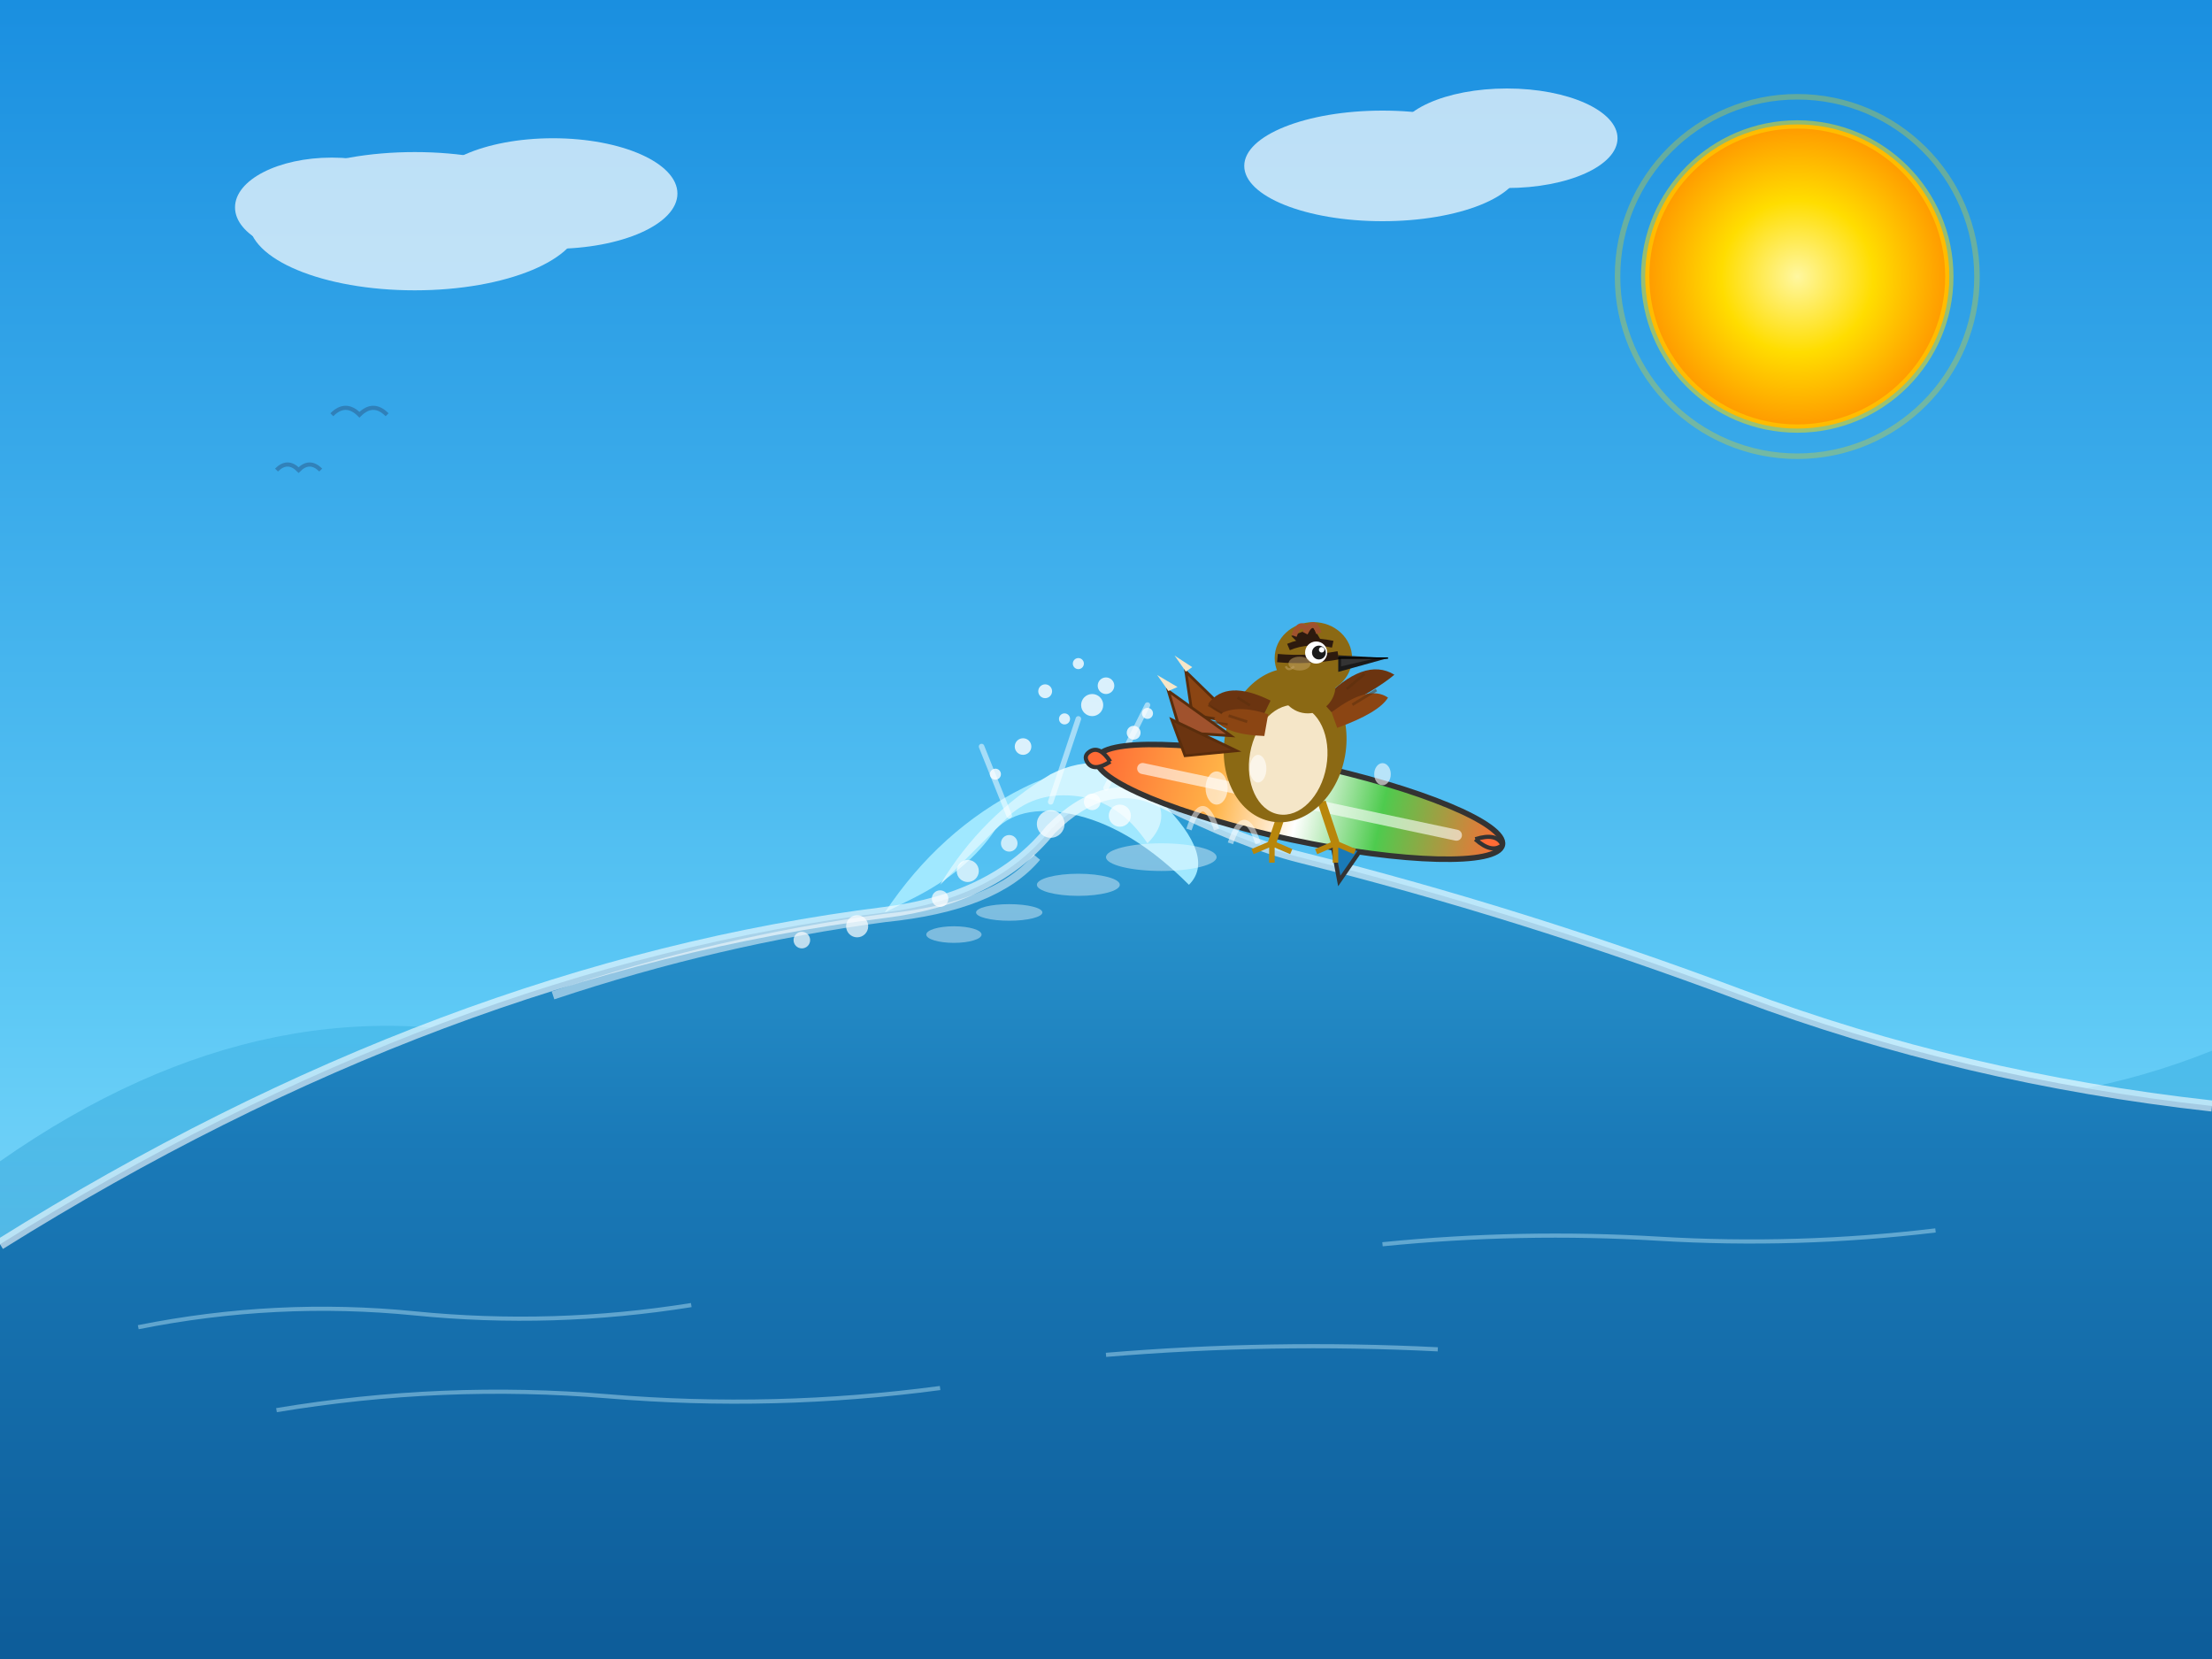
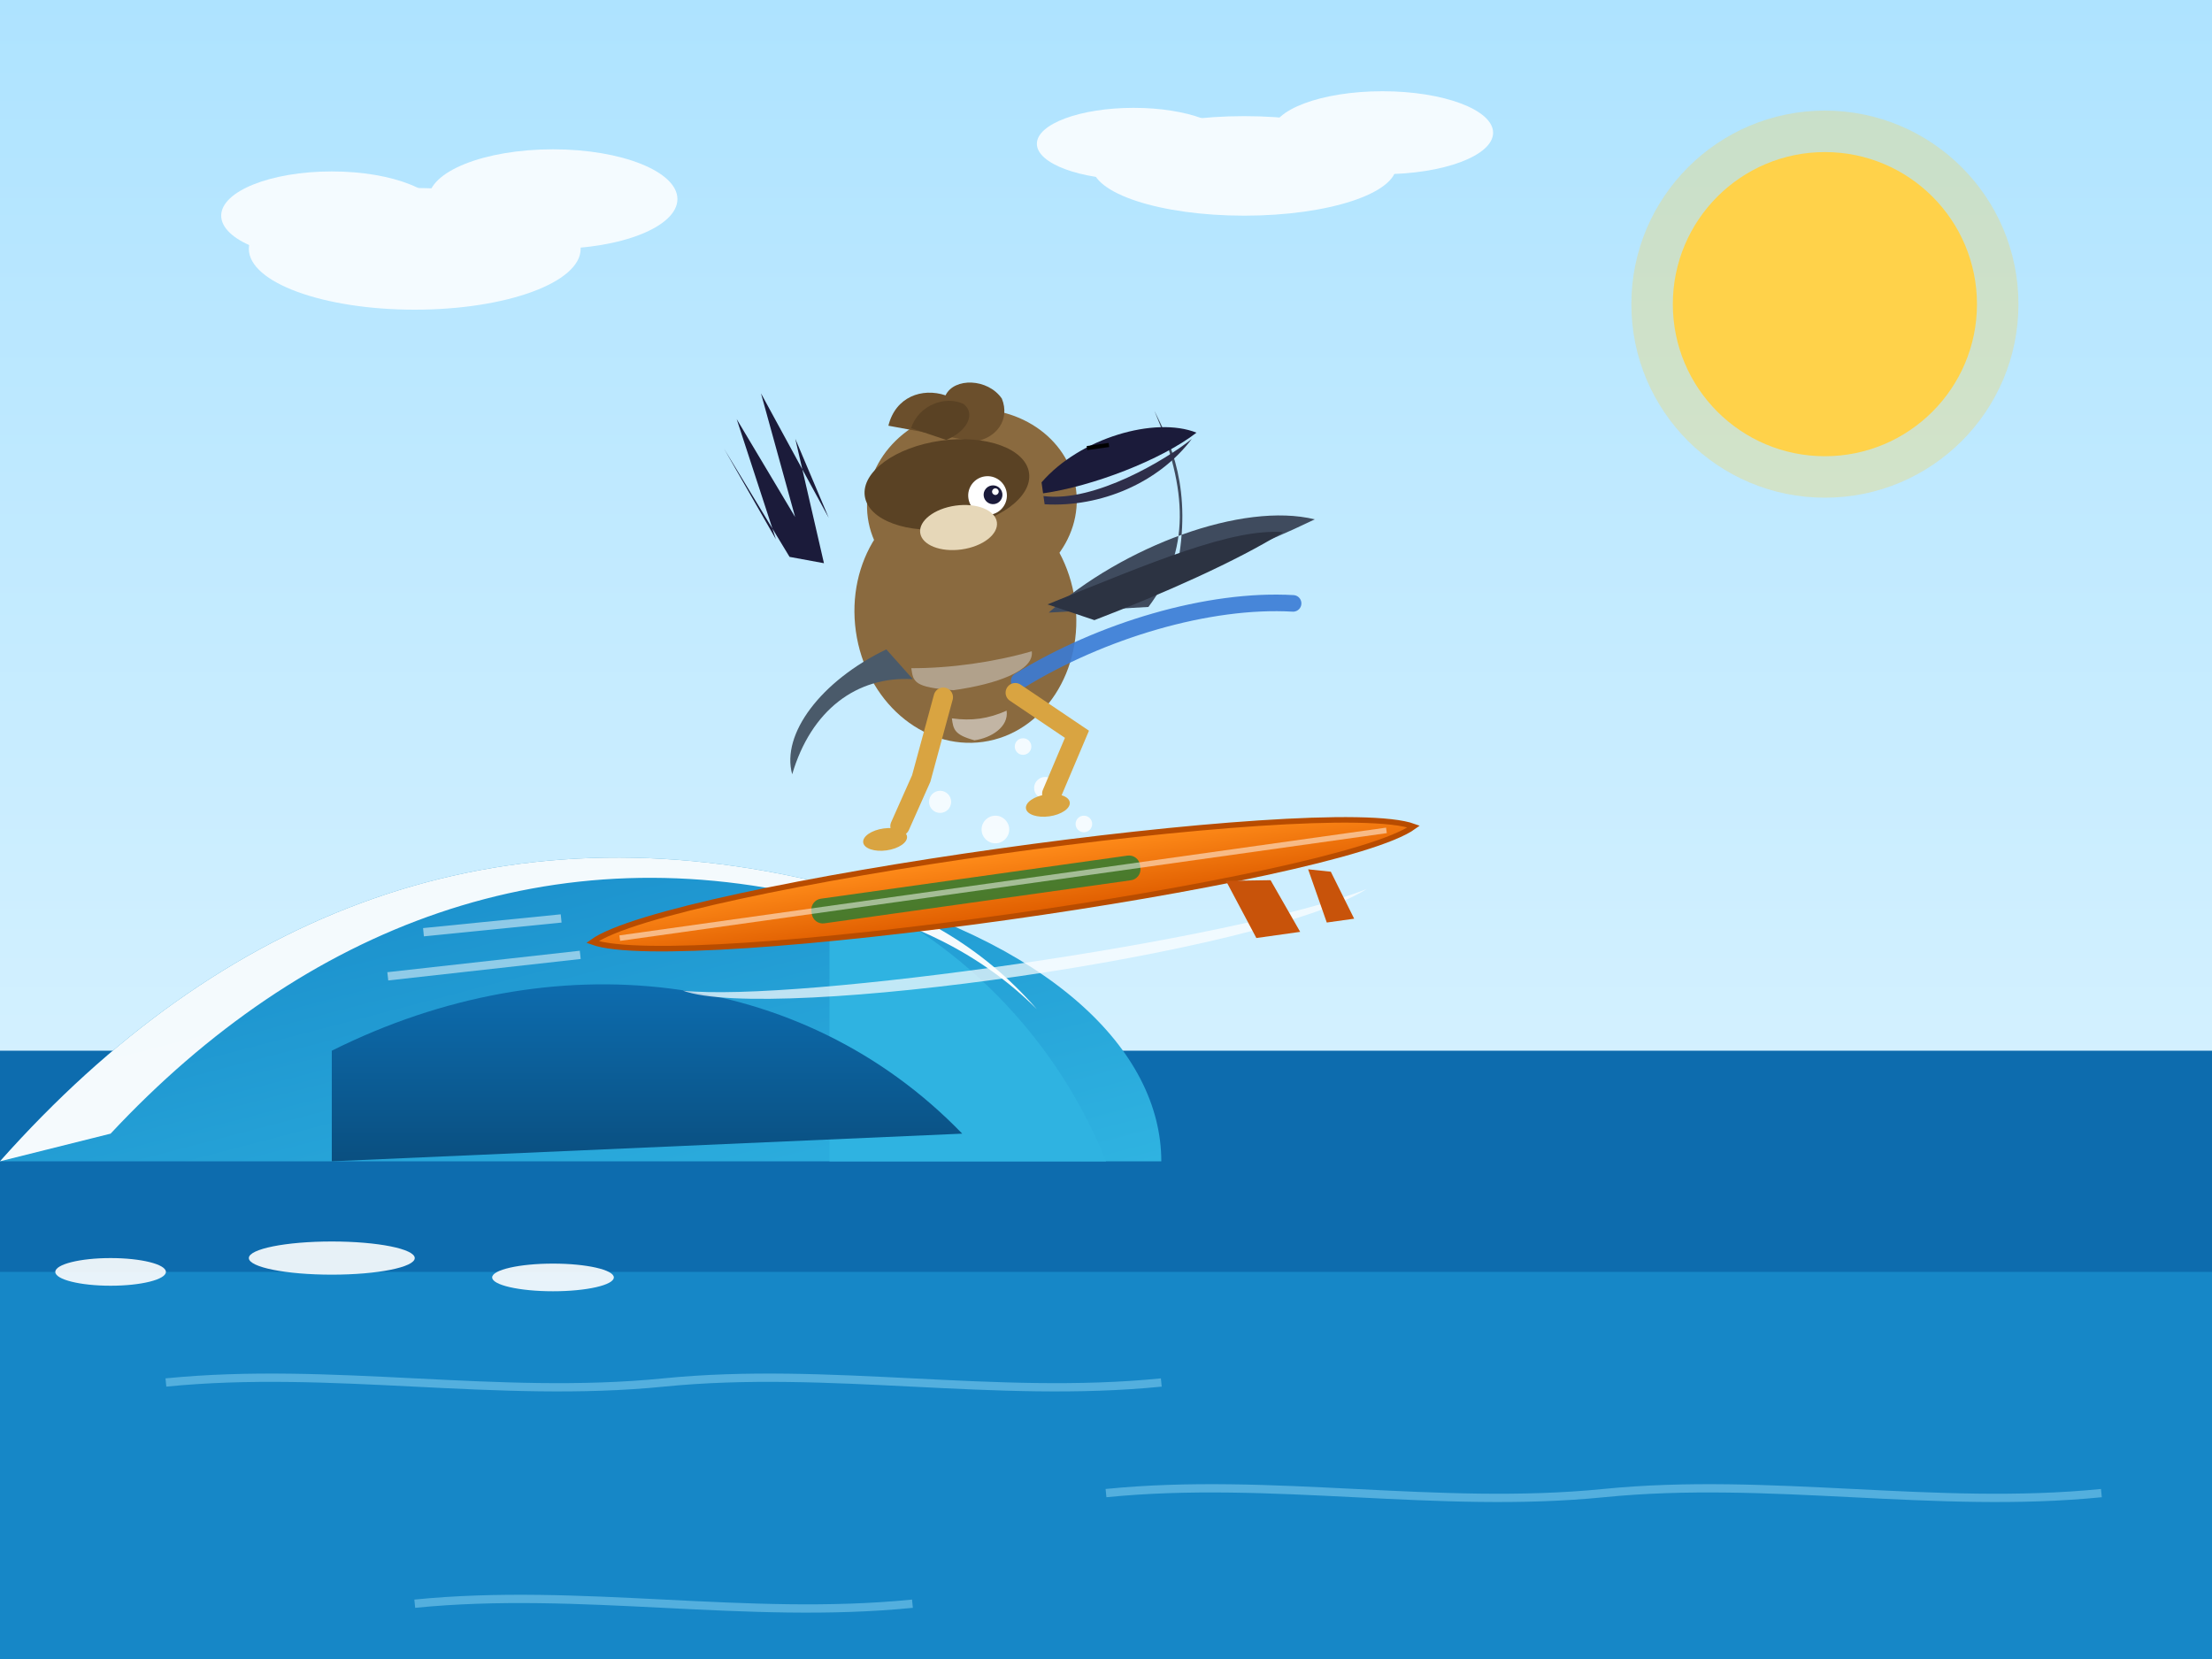
<svg xmlns="http://www.w3.org/2000/svg" viewBox="0 0 800 600" width="800" height="600">
  <defs>
-     <linearGradient id="sky" x1="0%" y1="0%" x2="0%" y2="100%">
-       <stop offset="0%" style="stop-color:#1a8fe0" />
-       <stop offset="60%" style="stop-color:#5cc8f5" />
-       <stop offset="100%" style="stop-color:#a0e8ff" />
+     <linearGradient id="sky" x1="0" y1="0" x2="0" y2="1">
+       <stop offset="0%" stop-color="#aee3ff" />
+       <stop offset="100%" stop-color="#e8f8ff" />
    </linearGradient>
-     <linearGradient id="waveGrad" x1="0%" y1="0%" x2="0%" y2="100%">
-       <stop offset="0%" style="stop-color:#2e9ed6" />
-       <stop offset="40%" style="stop-color:#1a7ab8" />
-       <stop offset="100%" style="stop-color:#0d5c99" />
+     <linearGradient id="wave" x1="0" y1="0" x2="1" y2="1">
+       <stop offset="0%" stop-color="#1687c7" />
+       <stop offset="100%" stop-color="#2fb3e1" />
    </linearGradient>
-     <linearGradient id="waveGrad2" x1="0%" y1="0%" x2="0%" y2="100%">
-       <stop offset="0%" style="stop-color:#3db8e8" />
-       <stop offset="100%" style="stop-color:#1a7ab8" />
+     <linearGradient id="waveDeep" x1="0" y1="0" x2="0" y2="1">
+       <stop offset="0%" stop-color="#0d6cae" />
+       <stop offset="100%" stop-color="#0a4f80" />
    </linearGradient>
-     <linearGradient id="boardGrad" x1="0%" y1="0%" x2="100%" y2="0%">
-       <stop offset="0%" style="stop-color:#ff6b35" />
-       <stop offset="30%" style="stop-color:#ffb347" />
-       <stop offset="50%" style="stop-color:#ffffff" />
-       <stop offset="70%" style="stop-color:#4ecb4e" />
-       <stop offset="100%" style="stop-color:#ff6b35" />
-     </linearGradient>
-     <radialGradient id="sun" cx="50%" cy="50%" r="50%">
-       <stop offset="0%" style="stop-color:#fff7a0" />
-       <stop offset="50%" style="stop-color:#ffdd00" />
-       <stop offset="100%" style="stop-color:#ff9900" />
-     </radialGradient>
-     <linearGradient id="sprayGrad" x1="0%" y1="100%" x2="0%" y2="0%">
-       <stop offset="0%" style="stop-color:#ffffff;stop-opacity:0.8" />
-       <stop offset="100%" style="stop-color:#ffffff;stop-opacity:0" />
+     <linearGradient id="board" x1="0" y1="0" x2="0" y2="1">
+       <stop offset="0%" stop-color="#ff8c1a" />
+       <stop offset="100%" stop-color="#e05e00" />
    </linearGradient>
  </defs>
  <rect width="800" height="600" fill="url(#sky)" />
-   <circle cx="650" cy="100" r="55" fill="url(#sun)" />
-   <circle cx="650" cy="100" r="55" fill="none" stroke="#ffdd00" stroke-width="3" opacity="0.5" />
-   <circle cx="650" cy="100" r="65" fill="none" stroke="#ffdd00" stroke-width="2" opacity="0.3" />
-   <g fill="white" opacity="0.7">
-     <ellipse cx="150" cy="80" rx="60" ry="25" />
-     <ellipse cx="200" cy="70" rx="45" ry="20" />
-     <ellipse cx="120" cy="75" rx="35" ry="18" />
-     <ellipse cx="500" cy="60" rx="50" ry="20" />
-     <ellipse cx="545" cy="50" rx="40" ry="18" />
+   <circle cx="660" cy="110" r="55" fill="#ffd24a" />
+   <circle cx="660" cy="110" r="70" fill="#ffd24a" opacity="0.3" />
+   <g fill="#ffffff" opacity="0.85">
+     <ellipse cx="150" cy="90" rx="60" ry="22" />
+     <ellipse cx="200" cy="72" rx="45" ry="18" />
+     <ellipse cx="120" cy="78" rx="40" ry="16" />
+     <ellipse cx="450" cy="60" rx="55" ry="18" />
+     <ellipse cx="500" cy="48" rx="40" ry="15" />
+     <ellipse cx="410" cy="52" rx="35" ry="13" />
  </g>
-   <path d="M0 420 Q100 350 200 380 Q300 410 400 360 Q500 310 600 370 Q700 420 800 380 L800 600 L0 600Z" fill="url(#waveGrad2)" opacity="0.5" />
-   <path d="M0 450 Q80 400 160 370 Q240 340 320 330 Q360 325 380 300 Q400 280 420 290 Q450 305 470 310 Q550 330 630 360 Q710 390 800 400 L800 600 L0 600Z" fill="url(#waveGrad)" />
-   <path d="M320 330 Q340 300 370 285 Q400 270 420 290 Q440 310 430 320 Q410 300 390 295 Q370 290 360 300 Q350 315 330 325Z" fill="#a0e8ff" />
-   <path d="M340 320 Q355 295 380 280 Q400 270 415 285 Q425 295 415 305 Q405 290 390 288 Q375 286 365 295 Q355 305 345 315Z" fill="#d0f4ff" />
-   <path d="M0 450 Q80 400 160 370 Q240 340 320 330 Q360 325 380 300 Q400 280 420 290 Q450 305 470 310 Q550 330 630 360 Q710 390 800 400" fill="none" stroke="white" stroke-width="4" opacity="0.6" />
-   <path d="M200 360 Q260 340 320 332 Q360 328 375 310" fill="none" stroke="white" stroke-width="3" opacity="0.5" />
-   <g fill="white" opacity="0.7">
-     <circle cx="350" cy="315" r="4" />
-     <circle cx="365" cy="305" r="3" />
-     <circle cx="380" cy="298" r="5" />
-     <circle cx="395" cy="290" r="3" />
-     <circle cx="405" cy="295" r="4" />
-     <circle cx="340" cy="325" r="3" />
-     <circle cx="310" cy="335" r="4" />
-     <circle cx="290" cy="340" r="3" />
+   <rect y="380" width="800" height="220" fill="#0d6cae" />
+   <path d="M0,420 C80,330 180,290 300,320 C380,340 420,380 420,420 Z" fill="url(#wave)" />
+   <path d="M300,320 C340,335 380,370 400,420 L300,420 Z" fill="#2fb3e1" />
+   <path d="M120,380 C200,340 290,350 348,410 L120,420 Z" fill="url(#waveDeep)" />
+   <path d="M0,420 C80,330 180,290 300,320 C330,328 355,342 375,365 C355,345 330,333 300,326 C200,300 110,335 40,410 Z" fill="#ffffff" opacity="0.95" />
+   <g fill="#ffffff" opacity="0.8">
+     <circle cx="360" cy="300" r="5" />
+     <circle cx="378" cy="285" r="4" />
+     <circle cx="392" cy="298" r="3" />
+     <circle cx="370" cy="270" r="3" />
+     <circle cx="340" cy="290" r="4" />
  </g>
-   <g fill="white" opacity="0.8">
-     <circle cx="370" cy="270" r="3" />
-     <circle cx="385" cy="260" r="2" />
-     <circle cx="395" cy="255" r="4" />
-     <circle cx="410" cy="265" r="2.5" />
-     <circle cx="360" cy="280" r="2" />
-     <circle cx="400" cy="248" r="3" />
-     <circle cx="415" cy="258" r="2" />
-     <circle cx="378" cy="250" r="2.5" />
-     <circle cx="390" cy="240" r="2" />
+   <rect y="460" width="800" height="140" fill="#1687c7" />
+   <g stroke="#7cc9ec" stroke-width="3" fill="none" opacity="0.6">
+     <path d="M60,500 C120,494 180,506 240,500 C300,494 360,506 420,500" />
+     <path d="M400,540 C460,534 520,546 580,540 C640,534 700,546 760,540" />
+     <path d="M150,580 C210,574 270,586 330,580" />
  </g>
-   <g stroke="white" stroke-width="2" opacity="0.5" stroke-linecap="round">
-     <line x1="380" y1="290" x2="390" y2="260" />
-     <line x1="400" y1="285" x2="415" y2="255" />
-     <line x1="365" y1="295" x2="355" y2="270" />
+   <g fill="#ffffff" opacity="0.9">
+     <ellipse cx="120" cy="455" rx="30" ry="6" />
+     <ellipse cx="200" cy="462" rx="22" ry="5" />
+     <ellipse cx="40" cy="460" rx="20" ry="5" />
  </g>
-   <g transform="translate(470, 290) rotate(12)">
-     <ellipse cx="0" cy="0" rx="75" ry="14" fill="url(#boardGrad)" stroke="#333" stroke-width="2" />
-     <rect x="-60" y="-2" width="120" height="4" fill="white" opacity="0.6" rx="2" />
-     <path d="M-70 0 Q-75 -5 -78 -2 Q-80 0 -78 2 Q-75 5 -70 0" fill="#ff6b35" stroke="#333" stroke-width="1.5" />
-     <path d="M65 0 Q72 -4 75 0 Q72 4 65 0" fill="#ff6b35" stroke="#333" stroke-width="1.5" />
-     <path d="M15 13 L20 25 L25 13" fill="#1a7ab8" stroke="#333" stroke-width="1.5" />
-   </g>
-   <g transform="translate(470, 240)">
-     <line x1="-5" y1="50" x2="-10" y2="65" stroke="#b8860b" stroke-width="3" />
-     <line x1="8" y1="50" x2="13" y2="65" stroke="#b8860b" stroke-width="3" />
-     <path d="M-10 65 L-17 68 M-10 65 L-10 72 M-10 65 L-3 68" stroke="#b8860b" stroke-width="2" fill="none" />
-     <path d="M13 65 L6 68 M13 65 L13 72 M13 65 L20 68" stroke="#b8860b" stroke-width="2" fill="none" />
-     <ellipse cx="0" cy="30" rx="22" ry="28" fill="#8B6914" transform="rotate(10)" />
-     <ellipse cx="2" cy="35" rx="14" ry="20" fill="#f5e6c8" transform="rotate(10)" />
-     <g transform="rotate(10)">
-       <path d="M-18 25 L-40 10 L-35 25Z" fill="#8B4513" stroke="#5a2d0c" stroke-width="1" />
-       <path d="M-20 30 L-45 18 L-38 32Z" fill="#a0522d" stroke="#5a2d0c" stroke-width="1" />
-       <path d="M-17 35 L-42 28 L-35 40Z" fill="#6b3410" stroke="#5a2d0c" stroke-width="1" />
-       <path d="M-40 10 L-45 5 L-38 8Z" fill="#f5e6c8" />
-       <path d="M-45 18 L-50 13 L-42 16Z" fill="#f5e6c8" />
+   <g transform="translate(360,300) rotate(-8)">
+     <path d="M-120,42 C-80,52 80,52 130,40 C90,58 -90,58 -120,42 Z" fill="#ffffff" opacity="0.7" />
+     <path d="M-150,20 C-120,4 120,4 150,20 C120,36 -120,36 -150,20 Z" fill="url(#board)" stroke="#b84c00" stroke-width="2" />
+     <path d="M80,30 L88,52 L104,52 L96,32 Z" fill="#c8530a" />
+     <path d="M110,30 L114,50 L124,50 L118,32 Z" fill="#c8530a" />
+     <rect x="-70" y="16" width="120" height="9" rx="4" fill="#2e7d32" opacity="0.85" />
+     <path d="M-150,20 C-120,4 120,4 150,20" stroke="none" fill="none" />
+     <rect x="-140" y="19" width="280" height="2" fill="#ffffff" opacity="0.5" />
+     <g fill="#1b1b3a">
+       <path d="M-60,-108 L-78,-150 L-64,-115 L-72,-160 L-56,-122 L-62,-168 L-44,-120 L-52,-150 L-48,-104 Z" />
    </g>
-     <g transform="rotate(10)">
-       <path d="M-8 15 Q-25 10 -30 20 Q-25 25 -10 22Z" fill="#6b3410" />
-       <path d="M-8 20 Q-22 18 -27 25 Q-22 30 -8 28Z" fill="#8B4513" />
-       <path d="M-15 18 L-20 16 M-15 24 L-22 23" stroke="#5a2d0c" stroke-width="1" opacity="0.5" />
+     <ellipse cx="0" cy="-78" rx="40" ry="46" fill="#8a6a3f" />
+     <path d="M-30,-70 C-55,-62 -72,-45 -70,-30 C-60,-52 -42,-62 -22,-58 Z" fill="#4a5a6a" />
+     <path d="M30,-75 C60,-95 105,-105 130,-95 C108,-88 90,-84 78,-84 C88,-112 82,-130 78,-142 C86,-112 84,-90 66,-72 Z" fill="#3f4b5e" />
+     <path d="M30,-78 C70,-88 100,-96 118,-92 C100,-84 72,-76 46,-70 Z" fill="#2c3342" />
+     <path d="M-22,-62 C-8,-60 8,-60 22,-62 C22,-55 8,-52 -8,-52 C-22,-55 -22,-57 -22,-62 Z" fill="#d8d8d8" opacity="0.5" />
+     <path d="M-10,-42 C-3,-40 3,-40 10,-42 C10,-36 3,-33 -3,-33 C-10,-36 -10,-38 -10,-42 Z" fill="#e8e8e8" opacity="0.6" />
+     <path d="M16,-52 C48,-66 88,-72 118,-66" stroke="#3a7bd5" stroke-width="6" fill="none" stroke-linecap="round" opacity="0.9" />
+     <ellipse cx="8" cy="-118" rx="38" ry="34" fill="#8a6a3f" />
+     <path d="M-18,-150 C-14,-160 -4,-162 4,-158 C8,-164 20,-162 24,-154 C26,-146 20,-140 12,-140" fill="#6b4f2c" />
+     <path d="M-10,-148 C-6,-156 4,-158 10,-154 C14,-150 10,-144 2,-142" fill="#5a4224" />
+     <path d="M18,-130 C10,-126 -4,-124 -14,-126" stroke="#1b1b3a" stroke-width="5" fill="none" stroke-linecap="round" />
+     <ellipse cx="0" cy="-126" rx="30" ry="16" fill="#5a4224" />
+     <circle cx="14" cy="-120" r="7" fill="#ffffff" />
+     <circle cx="16" cy="-120" r="3.4" fill="#1b1b3a" />
+     <circle cx="17" cy="-121" r="1.2" fill="#ffffff" />
+     <ellipse cx="2" cy="-110" rx="14" ry="8" fill="#e6d7b8" />
+     <path d="M34,-122 C50,-136 78,-140 92,-132 C78,-124 52,-118 34,-118 Z" fill="#1b1b3a" />
+     <path d="M34,-117 C52,-112 80,-124 90,-130 C76,-116 54,-110 34,-114 Z" fill="#2e2e4a" />
+     <path d="M52,-132 L60,-132" stroke="#000000" stroke-width="1.5" />
+     <g stroke="#d9a441" stroke-width="7" stroke-linecap="round" fill="none">
+       <path d="M-12,-50 L-24,-22 L-34,-6" />
+       <path d="M14,-48 L34,-30 L22,-10" />
    </g>
-     <g transform="rotate(-20, 5, 20)">
-       <path d="M10 15 Q30 5 38 15 Q30 18 12 20Z" fill="#6b3410" />
-       <path d="M12 20 Q28 15 33 22 Q28 26 12 26Z" fill="#8B4513" />
-       <path d="M20 14 L28 11 M20 20 L30 18" stroke="#5a2d0c" stroke-width="1" opacity="0.5" />
+     <g fill="#d9a441">
+       <ellipse cx="-40" cy="-2" rx="8" ry="4" />
+       <ellipse cx="20" cy="-6" rx="8" ry="4" />
    </g>
-     <ellipse cx="3" cy="8" rx="10" ry="10" fill="#8B6914" />
-     <ellipse cx="5" cy="-2" rx="14" ry="13" fill="#8B6914" />
-     <path d="M-3 -10 L5 -13 L8 -8 L5 -6 L-1 -8Z" fill="#2d1a0e" />
-     <path d="M-4 -6 Q3 -9 12 -7" stroke="#2d1a0e" stroke-width="2.5" fill="none" />
-     <path d="M-8 -2 Q3 -1 14 -3" stroke="#2d1a0e" stroke-width="3" fill="none" />
-     <circle cx="6" cy="-4" r="4" fill="white" />
-     <circle cx="7" cy="-4" r="2.5" fill="#1a1a1a" />
-     <circle cx="8" cy="-5" r="1" fill="white" />
-     <ellipse cx="0" cy="0" rx="4" ry="2.5" fill="#c4a467" opacity="0.5" />
-     <path d="M14 -3 L32 -2 L14 3Z" fill="#1a1a1a" />
-     <path d="M15 -2 L28 -2 L15 1Z" fill="#333" />
-     <path d="M14 -2 L32 -2" stroke="#000" stroke-width="0.5" />
-     <path d="M-2 -10 Q0 -16 3 -12" stroke="#a0522d" stroke-width="2" fill="none" />
-     <path d="M2 -11 Q5 -17 7 -11" stroke="#a0522d" stroke-width="2" fill="none" />
-     <path d="M-2 1 Q-4 3 -5 1" stroke="#c4a467" stroke-width="0.8" fill="none" opacity="0.5" />
-     <path d="M-28 18 L-33 15 M-26 22 L-32 21" stroke="#5a2d0c" stroke-width="0.8" opacity="0.6" />
-   </g>
-   <g stroke="#d0f4ff" stroke-width="1.5" opacity="0.4">
-     <path d="M50 480 Q100 470 150 475 Q200 480 250 472" fill="none" />
-     <path d="M500 450 Q550 445 600 448 Q650 451 700 445" fill="none" />
-     <path d="M100 510 Q160 500 220 505 Q280 510 340 502" fill="none" />
-     <path d="M400 490 Q460 485 520 488" fill="none" />
-   </g>
-   <g fill="white" opacity="0.4">
-     <ellipse cx="420" cy="310" rx="20" ry="5" />
-     <ellipse cx="390" cy="320" rx="15" ry="4" />
-     <ellipse cx="365" cy="330" rx="12" ry="3" />
-     <ellipse cx="345" cy="338" rx="10" ry="3" />
-   </g>
-   <g fill="white" opacity="0.6">
-     <ellipse cx="440" cy="285" rx="4" ry="6" />
-     <ellipse cx="455" cy="278" rx="3" ry="5" />
-     <ellipse cx="500" cy="280" rx="3" ry="4" />
-   </g>
-   <g fill="white" opacity="0.5">
-     <path d="M430 300 Q435 285 440 300" fill="none" stroke="white" stroke-width="2" />
-     <path d="M445 305 Q450 290 455 305" fill="none" stroke="white" stroke-width="2" />
-   </g>
-   <g stroke="#2a5a8a" stroke-width="1.5" fill="none" opacity="0.5">
-     <path d="M120 150 Q125 145 130 150 Q135 145 140 150" />
-     <path d="M100 170 Q104 166 108 170 Q112 166 116 170" />
+     <g stroke="#ffffff" stroke-width="3" opacity="0.5" fill="none">
+       <path d="M-160,10 L-210,8" />
+       <path d="M-155,24 L-225,22" />
+     </g>
  </g>
</svg>
